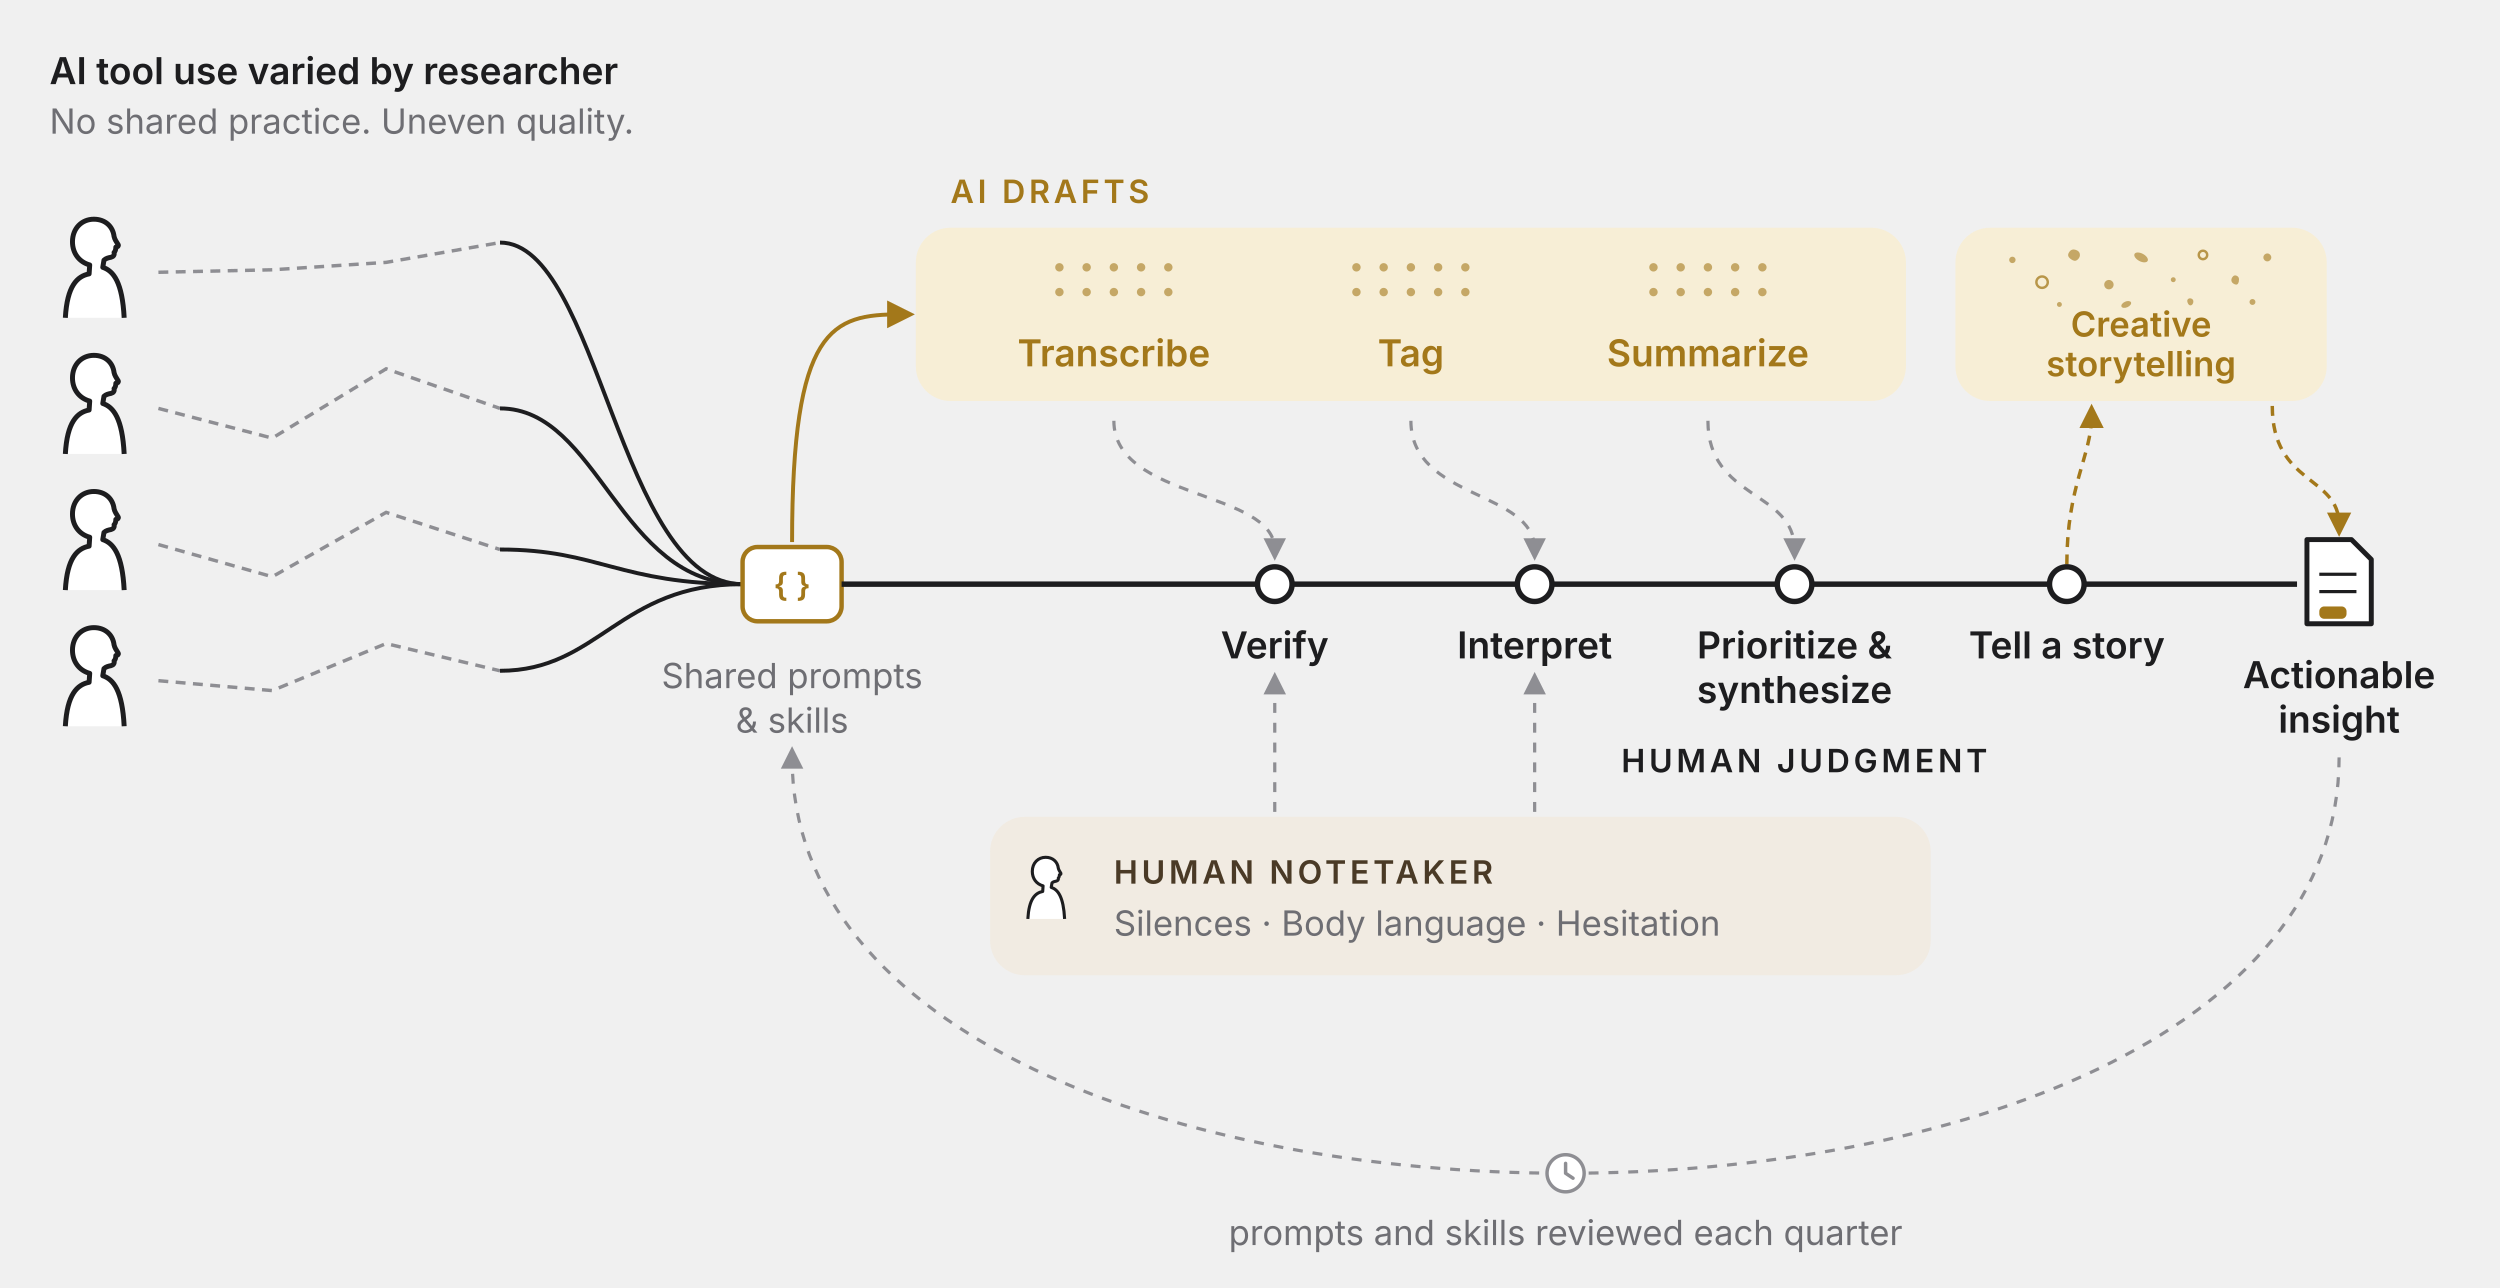
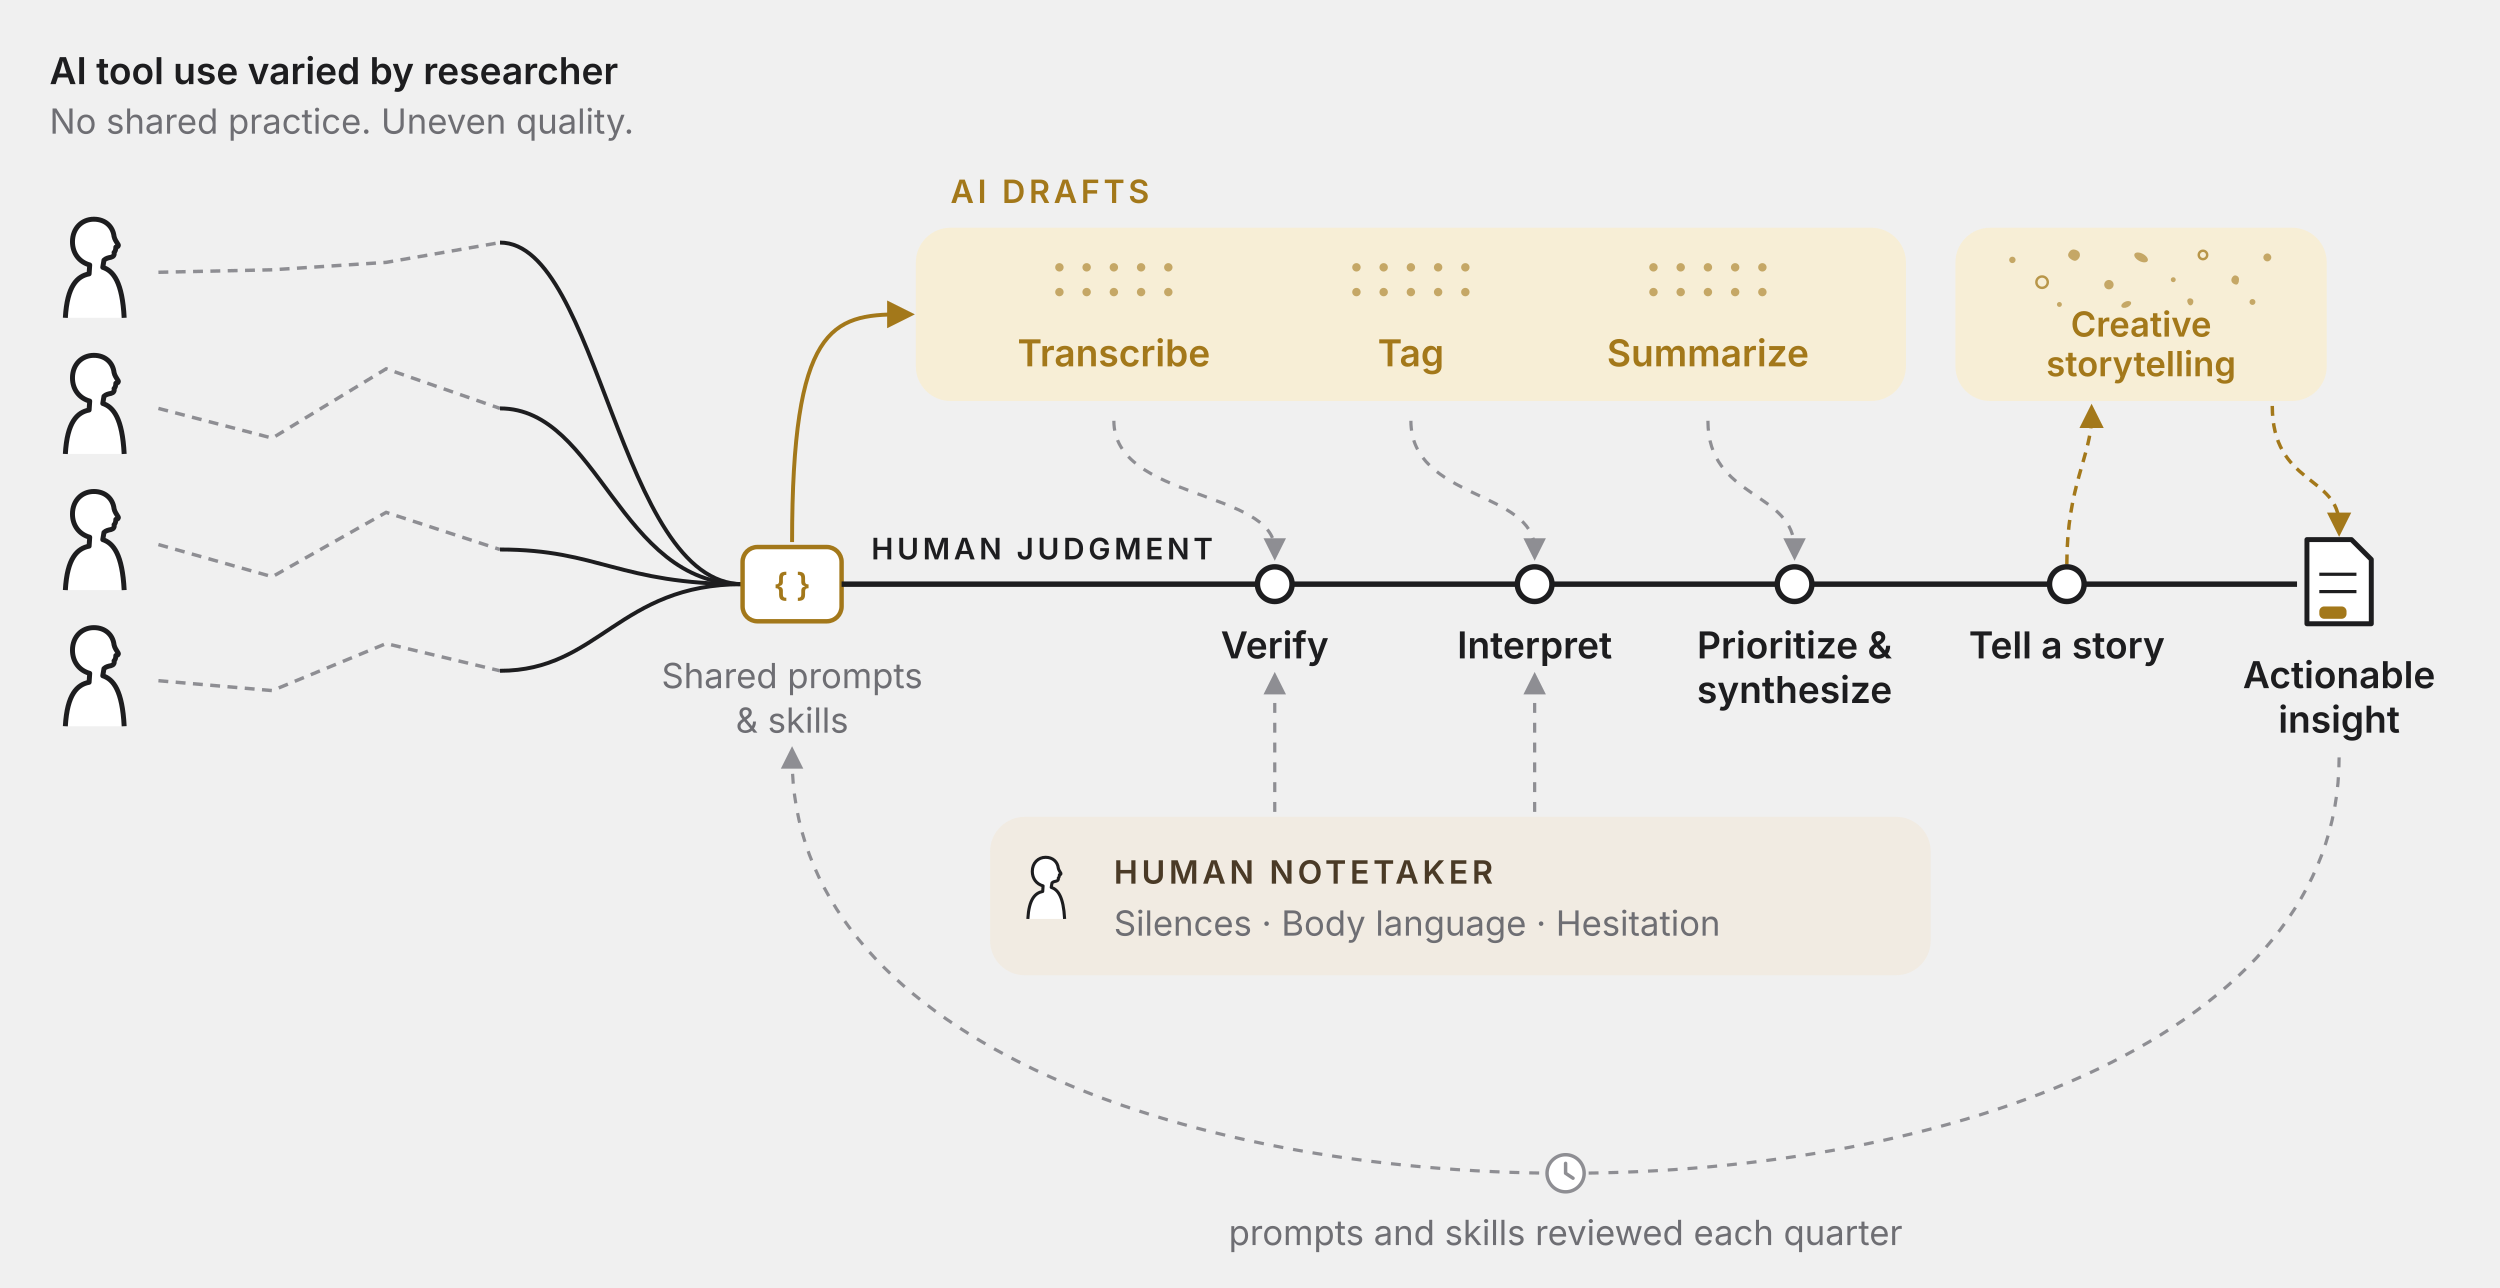
<svg xmlns="http://www.w3.org/2000/svg" viewBox="0 0 1010 520" fill="#1d1d1f" font-family="-apple-system, BlinkMacSystemFont, 'SF Pro Text', 'Helvetica Neue', Inter, Arial, sans-serif">
  <defs>
    <marker id="ar" viewBox="0 0 10 10" refX="5" refY="5" markerWidth="7" markerHeight="7" orient="auto-start-reverse">
      <path d="M0 0 L10 5 L0 10z" fill="#8e8e93" />
    </marker>
    <marker id="aa" viewBox="0 0 10 10" refX="5" refY="5" markerWidth="7" markerHeight="7" orient="auto-start-reverse">
      <path d="M0 0 L10 5 L0 10z" fill="#a3781a" />
    </marker>
  </defs>
  <text x="20" y="34" font-size="15" font-weight="600" fill="#1d1d1f" text-anchor="start">AI tool use varied by researcher</text>
  <text x="20" y="54" font-size="14" font-weight="400" fill="#6e6e73" text-anchor="start">No shared practice. Uneven quality.</text>
  <g>
    <g transform="translate(18 72) scale(0.12)">
      <path d="M70 470 C76 362 110 330 150 322 L152 292 C116 282 94 252 94 214 C94 168 126 138 166 138 C204 138 230 162 234 196 C236 206 242 214 248 224 C250 228 246 232 240 232 C240 240 238 246 234 250 C236 258 232 264 224 266 C214 268 206 270 200 276 L196 300 C232 312 262 350 268 470" fill="#fff" stroke="#1d1d1f" stroke-width="16.7" stroke-linejoin="round" />
    </g>
    <path d="M64 110 L110 109 L156 106 L202 98" fill="none" stroke="#8e8e93" stroke-width="1.4" stroke-dasharray="4 3" />
    <path d="M202 98 C242 98, 250 236, 300 236" fill="none" stroke="#1d1d1f" stroke-width="1.6" />
    <g transform="translate(18 127) scale(0.12)">
      <path d="M70 470 C76 362 110 330 150 322 L152 292 C116 282 94 252 94 214 C94 168 126 138 166 138 C204 138 230 162 234 196 C236 206 242 214 248 224 C250 228 246 232 240 232 C240 240 238 246 234 250 C236 258 232 264 224 266 C214 268 206 270 200 276 L196 300 C232 312 262 350 268 470" fill="#fff" stroke="#1d1d1f" stroke-width="16.7" stroke-linejoin="round" />
    </g>
    <path d="M64 165 L110 177 L156 149 L202 165" fill="none" stroke="#8e8e93" stroke-width="1.4" stroke-dasharray="4 3" />
    <path d="M202 165 C242 165, 250 236, 300 236" fill="none" stroke="#1d1d1f" stroke-width="1.6" />
    <g transform="translate(18 182) scale(0.12)">
      <path d="M70 470 C76 362 110 330 150 322 L152 292 C116 282 94 252 94 214 C94 168 126 138 166 138 C204 138 230 162 234 196 C236 206 242 214 248 224 C250 228 246 232 240 232 C240 240 238 246 234 250 C236 258 232 264 224 266 C214 268 206 270 200 276 L196 300 C232 312 262 350 268 470" fill="#fff" stroke="#1d1d1f" stroke-width="16.7" stroke-linejoin="round" />
    </g>
    <path d="M64 220 L110 233 L156 207 L202 222" fill="none" stroke="#8e8e93" stroke-width="1.4" stroke-dasharray="4 3" />
    <path d="M202 222 C242 222, 250 236, 300 236" fill="none" stroke="#1d1d1f" stroke-width="1.6" />
    <g transform="translate(18 237) scale(0.12)">
      <path d="M70 470 C76 362 110 330 150 322 L152 292 C116 282 94 252 94 214 C94 168 126 138 166 138 C204 138 230 162 234 196 C236 206 242 214 248 224 C250 228 246 232 240 232 C240 240 238 246 234 250 C236 258 232 264 224 266 C214 268 206 270 200 276 L196 300 C232 312 262 350 268 470" fill="#fff" stroke="#1d1d1f" stroke-width="16.7" stroke-linejoin="round" />
    </g>
    <path d="M64 275 L110 279 L156 260 L202 271" fill="none" stroke="#8e8e93" stroke-width="1.4" stroke-dasharray="4 3" />
    <path d="M202 271 C242 271, 250 236, 300 236" fill="none" stroke="#1d1d1f" stroke-width="1.6" />
    <rect x="300" y="221" width="40" height="30" rx="6" fill="#fff" stroke="#a3781a" stroke-width="1.8" />
    <text x="320" y="241" font-size="13" font-weight="600" fill="#a3781a" text-anchor="middle">{ }</text>
    <text x="320" y="278" font-size="14" font-weight="400" fill="#6e6e73" text-anchor="middle">Shared prompts</text>
    <text x="320" y="296" font-size="14" font-weight="400" fill="#6e6e73" text-anchor="middle">&amp; skills</text>
    <rect x="370" y="92" width="400" height="70" rx="14" fill="#f7eed6" />
    <text x="384" y="82" font-size="13" font-weight="600" fill="#a3781a" text-anchor="start" letter-spacing="1.5">AI DRAFTS</text>
    <path d="M320 219 C320 132, 336 127, 364 127" fill="none" stroke="#a3781a" stroke-width="1.6" marker-end="url(#aa)" />
    <circle cx="428" cy="108" r="1.7" fill="#a3781a" opacity=".6">
      <animate attributeName="r" dur="23.12s" repeatCount="indefinite" values="1.7;1.7;2.7;1.7;1.7" keyTimes="0;0.306;0.322;0.336;1" calcMode="spline" keySplines="0 0 1 1;.4 0 .6 1;.4 0 .6 1;0 0 1 1" />
      <animate attributeName="opacity" dur="23.12s" repeatCount="indefinite" values=".6;.6;1;.6;.6" keyTimes="0;0.306;0.322;0.336;1" />
    </circle>
    <circle cx="428" cy="118" r="1.7" fill="#a3781a" opacity=".6">
      <animate attributeName="r" dur="23.12s" repeatCount="indefinite" values="1.7;1.7;2.7;1.7;1.7" keyTimes="0;0.306;0.322;0.336;1" calcMode="spline" keySplines="0 0 1 1;.4 0 .6 1;.4 0 .6 1;0 0 1 1" />
      <animate attributeName="opacity" dur="23.12s" repeatCount="indefinite" values=".6;.6;1;.6;.6" keyTimes="0;0.306;0.322;0.336;1" />
    </circle>
    <circle cx="439" cy="108" r="1.7" fill="#a3781a" opacity=".6">
      <animate attributeName="r" dur="23.12s" repeatCount="indefinite" values="1.7;1.7;2.7;1.7;1.7" keyTimes="0;0.311;0.325;0.339;1" calcMode="spline" keySplines="0 0 1 1;.4 0 .6 1;.4 0 .6 1;0 0 1 1" />
      <animate attributeName="opacity" dur="23.12s" repeatCount="indefinite" values=".6;.6;1;.6;.6" keyTimes="0;0.311;0.325;0.339;1" />
    </circle>
    <circle cx="439" cy="118" r="1.7" fill="#a3781a" opacity=".6">
      <animate attributeName="r" dur="23.12s" repeatCount="indefinite" values="1.7;1.7;2.7;1.7;1.7" keyTimes="0;0.311;0.325;0.339;1" calcMode="spline" keySplines="0 0 1 1;.4 0 .6 1;.4 0 .6 1;0 0 1 1" />
      <animate attributeName="opacity" dur="23.12s" repeatCount="indefinite" values=".6;.6;1;.6;.6" keyTimes="0;0.311;0.325;0.339;1" />
    </circle>
    <circle cx="450" cy="108" r="1.7" fill="#a3781a" opacity=".6">
      <animate attributeName="r" dur="23.12s" repeatCount="indefinite" values="1.7;1.7;2.7;1.7;1.7" keyTimes="0;0.315;0.329;0.343;1" calcMode="spline" keySplines="0 0 1 1;.4 0 .6 1;.4 0 .6 1;0 0 1 1" />
      <animate attributeName="opacity" dur="23.12s" repeatCount="indefinite" values=".6;.6;1;.6;.6" keyTimes="0;0.315;0.329;0.343;1" />
    </circle>
    <circle cx="450" cy="118" r="1.7" fill="#a3781a" opacity=".6">
      <animate attributeName="r" dur="23.12s" repeatCount="indefinite" values="1.7;1.7;2.7;1.7;1.7" keyTimes="0;0.315;0.329;0.343;1" calcMode="spline" keySplines="0 0 1 1;.4 0 .6 1;.4 0 .6 1;0 0 1 1" />
      <animate attributeName="opacity" dur="23.12s" repeatCount="indefinite" values=".6;.6;1;.6;.6" keyTimes="0;0.315;0.329;0.343;1" />
    </circle>
    <circle cx="461" cy="108" r="1.7" fill="#a3781a" opacity=".6">
      <animate attributeName="r" dur="23.12s" repeatCount="indefinite" values="1.7;1.7;2.7;1.7;1.7" keyTimes="0;0.318;0.332;0.346;1" calcMode="spline" keySplines="0 0 1 1;.4 0 .6 1;.4 0 .6 1;0 0 1 1" />
      <animate attributeName="opacity" dur="23.12s" repeatCount="indefinite" values=".6;.6;1;.6;.6" keyTimes="0;0.318;0.332;0.346;1" />
    </circle>
    <circle cx="461" cy="118" r="1.7" fill="#a3781a" opacity=".6">
      <animate attributeName="r" dur="23.12s" repeatCount="indefinite" values="1.7;1.7;2.7;1.7;1.7" keyTimes="0;0.318;0.332;0.346;1" calcMode="spline" keySplines="0 0 1 1;.4 0 .6 1;.4 0 .6 1;0 0 1 1" />
      <animate attributeName="opacity" dur="23.12s" repeatCount="indefinite" values=".6;.6;1;.6;.6" keyTimes="0;0.318;0.332;0.346;1" />
    </circle>
    <circle cx="472" cy="108" r="1.7" fill="#a3781a" opacity=".6">
      <animate attributeName="r" dur="23.12s" repeatCount="indefinite" values="1.7;1.7;2.7;1.7;1.7" keyTimes="0;0.322;0.336;0.35;1" calcMode="spline" keySplines="0 0 1 1;.4 0 .6 1;.4 0 .6 1;0 0 1 1" />
      <animate attributeName="opacity" dur="23.12s" repeatCount="indefinite" values=".6;.6;1;.6;.6" keyTimes="0;0.322;0.336;0.35;1" />
    </circle>
    <circle cx="472" cy="118" r="1.7" fill="#a3781a" opacity=".6">
      <animate attributeName="r" dur="23.12s" repeatCount="indefinite" values="1.7;1.7;2.7;1.7;1.7" keyTimes="0;0.322;0.336;0.35;1" calcMode="spline" keySplines="0 0 1 1;.4 0 .6 1;.4 0 .6 1;0 0 1 1" />
      <animate attributeName="opacity" dur="23.12s" repeatCount="indefinite" values=".6;.6;1;.6;.6" keyTimes="0;0.322;0.336;0.35;1" />
    </circle>
    <text x="450" y="148" font-size="15" font-weight="600" fill="#a3781a" text-anchor="middle">Transcribe</text>
    <circle cx="548" cy="108" r="1.7" fill="#a3781a" opacity=".6">
      <animate attributeName="r" dur="23.12s" repeatCount="indefinite" values="1.7;1.7;2.7;1.7;1.7" keyTimes="0;0.325;0.339;0.353;1" calcMode="spline" keySplines="0 0 1 1;.4 0 .6 1;.4 0 .6 1;0 0 1 1" />
      <animate attributeName="opacity" dur="23.12s" repeatCount="indefinite" values=".6;.6;1;.6;.6" keyTimes="0;0.325;0.339;0.353;1" />
    </circle>
    <circle cx="548" cy="118" r="1.7" fill="#a3781a" opacity=".6">
      <animate attributeName="r" dur="23.12s" repeatCount="indefinite" values="1.7;1.7;2.7;1.7;1.7" keyTimes="0;0.325;0.339;0.353;1" calcMode="spline" keySplines="0 0 1 1;.4 0 .6 1;.4 0 .6 1;0 0 1 1" />
      <animate attributeName="opacity" dur="23.12s" repeatCount="indefinite" values=".6;.6;1;.6;.6" keyTimes="0;0.325;0.339;0.353;1" />
    </circle>
    <circle cx="559" cy="108" r="1.7" fill="#a3781a" opacity=".6">
      <animate attributeName="r" dur="23.12s" repeatCount="indefinite" values="1.7;1.7;2.7;1.7;1.7" keyTimes="0;0.329;0.343;0.357;1" calcMode="spline" keySplines="0 0 1 1;.4 0 .6 1;.4 0 .6 1;0 0 1 1" />
      <animate attributeName="opacity" dur="23.12s" repeatCount="indefinite" values=".6;.6;1;.6;.6" keyTimes="0;0.329;0.343;0.357;1" />
    </circle>
    <circle cx="559" cy="118" r="1.7" fill="#a3781a" opacity=".6">
      <animate attributeName="r" dur="23.12s" repeatCount="indefinite" values="1.7;1.7;2.7;1.7;1.7" keyTimes="0;0.329;0.343;0.357;1" calcMode="spline" keySplines="0 0 1 1;.4 0 .6 1;.4 0 .6 1;0 0 1 1" />
      <animate attributeName="opacity" dur="23.12s" repeatCount="indefinite" values=".6;.6;1;.6;.6" keyTimes="0;0.329;0.343;0.357;1" />
    </circle>
    <circle cx="570" cy="108" r="1.7" fill="#a3781a" opacity=".6">
      <animate attributeName="r" dur="23.12s" repeatCount="indefinite" values="1.7;1.7;2.7;1.7;1.7" keyTimes="0;0.332;0.346;0.36;1" calcMode="spline" keySplines="0 0 1 1;.4 0 .6 1;.4 0 .6 1;0 0 1 1" />
      <animate attributeName="opacity" dur="23.12s" repeatCount="indefinite" values=".6;.6;1;.6;.6" keyTimes="0;0.332;0.346;0.36;1" />
    </circle>
    <circle cx="570" cy="118" r="1.7" fill="#a3781a" opacity=".6">
      <animate attributeName="r" dur="23.12s" repeatCount="indefinite" values="1.7;1.7;2.7;1.7;1.7" keyTimes="0;0.332;0.346;0.36;1" calcMode="spline" keySplines="0 0 1 1;.4 0 .6 1;.4 0 .6 1;0 0 1 1" />
      <animate attributeName="opacity" dur="23.12s" repeatCount="indefinite" values=".6;.6;1;.6;.6" keyTimes="0;0.332;0.346;0.36;1" />
    </circle>
    <circle cx="581" cy="108" r="1.7" fill="#a3781a" opacity=".6">
      <animate attributeName="r" dur="23.12s" repeatCount="indefinite" values="1.7;1.7;2.7;1.7;1.7" keyTimes="0;0.336;0.35;0.364;1" calcMode="spline" keySplines="0 0 1 1;.4 0 .6 1;.4 0 .6 1;0 0 1 1" />
      <animate attributeName="opacity" dur="23.12s" repeatCount="indefinite" values=".6;.6;1;.6;.6" keyTimes="0;0.336;0.35;0.364;1" />
    </circle>
    <circle cx="581" cy="118" r="1.7" fill="#a3781a" opacity=".6">
      <animate attributeName="r" dur="23.12s" repeatCount="indefinite" values="1.7;1.7;2.7;1.7;1.7" keyTimes="0;0.336;0.35;0.364;1" calcMode="spline" keySplines="0 0 1 1;.4 0 .6 1;.4 0 .6 1;0 0 1 1" />
      <animate attributeName="opacity" dur="23.12s" repeatCount="indefinite" values=".6;.6;1;.6;.6" keyTimes="0;0.336;0.35;0.364;1" />
    </circle>
    <circle cx="592" cy="108" r="1.7" fill="#a3781a" opacity=".6">
      <animate attributeName="r" dur="23.12s" repeatCount="indefinite" values="1.7;1.7;2.7;1.7;1.7" keyTimes="0;0.339;0.353;0.367;1" calcMode="spline" keySplines="0 0 1 1;.4 0 .6 1;.4 0 .6 1;0 0 1 1" />
      <animate attributeName="opacity" dur="23.12s" repeatCount="indefinite" values=".6;.6;1;.6;.6" keyTimes="0;0.339;0.353;0.367;1" />
    </circle>
    <circle cx="592" cy="118" r="1.7" fill="#a3781a" opacity=".6">
      <animate attributeName="r" dur="23.12s" repeatCount="indefinite" values="1.7;1.7;2.7;1.7;1.7" keyTimes="0;0.339;0.353;0.367;1" calcMode="spline" keySplines="0 0 1 1;.4 0 .6 1;.4 0 .6 1;0 0 1 1" />
      <animate attributeName="opacity" dur="23.12s" repeatCount="indefinite" values=".6;.6;1;.6;.6" keyTimes="0;0.339;0.353;0.367;1" />
    </circle>
    <text x="570" y="148" font-size="15" font-weight="600" fill="#a3781a" text-anchor="middle">Tag</text>
    <circle cx="668" cy="108" r="1.7" fill="#a3781a" opacity=".6">
      <animate attributeName="r" dur="23.12s" repeatCount="indefinite" values="1.7;1.7;2.7;1.7;1.7" keyTimes="0;0.343;0.357;0.371;1" calcMode="spline" keySplines="0 0 1 1;.4 0 .6 1;.4 0 .6 1;0 0 1 1" />
      <animate attributeName="opacity" dur="23.12s" repeatCount="indefinite" values=".6;.6;1;.6;.6" keyTimes="0;0.343;0.357;0.371;1" />
    </circle>
    <circle cx="668" cy="118" r="1.7" fill="#a3781a" opacity=".6">
      <animate attributeName="r" dur="23.12s" repeatCount="indefinite" values="1.7;1.7;2.7;1.7;1.7" keyTimes="0;0.343;0.357;0.371;1" calcMode="spline" keySplines="0 0 1 1;.4 0 .6 1;.4 0 .6 1;0 0 1 1" />
      <animate attributeName="opacity" dur="23.12s" repeatCount="indefinite" values=".6;.6;1;.6;.6" keyTimes="0;0.343;0.357;0.371;1" />
    </circle>
    <circle cx="679" cy="108" r="1.7" fill="#a3781a" opacity=".6">
      <animate attributeName="r" dur="23.12s" repeatCount="indefinite" values="1.7;1.7;2.7;1.7;1.7" keyTimes="0;0.346;0.36;0.374;1" calcMode="spline" keySplines="0 0 1 1;.4 0 .6 1;.4 0 .6 1;0 0 1 1" />
      <animate attributeName="opacity" dur="23.12s" repeatCount="indefinite" values=".6;.6;1;.6;.6" keyTimes="0;0.346;0.36;0.374;1" />
    </circle>
    <circle cx="679" cy="118" r="1.7" fill="#a3781a" opacity=".6">
      <animate attributeName="r" dur="23.12s" repeatCount="indefinite" values="1.7;1.7;2.7;1.7;1.7" keyTimes="0;0.346;0.36;0.374;1" calcMode="spline" keySplines="0 0 1 1;.4 0 .6 1;.4 0 .6 1;0 0 1 1" />
      <animate attributeName="opacity" dur="23.12s" repeatCount="indefinite" values=".6;.6;1;.6;.6" keyTimes="0;0.346;0.36;0.374;1" />
    </circle>
    <circle cx="690" cy="108" r="1.7" fill="#a3781a" opacity=".6">
      <animate attributeName="r" dur="23.12s" repeatCount="indefinite" values="1.7;1.7;2.7;1.7;1.7" keyTimes="0;0.35;0.364;0.378;1" calcMode="spline" keySplines="0 0 1 1;.4 0 .6 1;.4 0 .6 1;0 0 1 1" />
      <animate attributeName="opacity" dur="23.12s" repeatCount="indefinite" values=".6;.6;1;.6;.6" keyTimes="0;0.35;0.364;0.378;1" />
    </circle>
    <circle cx="690" cy="118" r="1.7" fill="#a3781a" opacity=".6">
      <animate attributeName="r" dur="23.12s" repeatCount="indefinite" values="1.7;1.7;2.7;1.7;1.7" keyTimes="0;0.35;0.364;0.378;1" calcMode="spline" keySplines="0 0 1 1;.4 0 .6 1;.4 0 .6 1;0 0 1 1" />
      <animate attributeName="opacity" dur="23.12s" repeatCount="indefinite" values=".6;.6;1;.6;.6" keyTimes="0;0.35;0.364;0.378;1" />
    </circle>
    <circle cx="701" cy="108" r="1.7" fill="#a3781a" opacity=".6">
      <animate attributeName="r" dur="23.12s" repeatCount="indefinite" values="1.7;1.7;2.7;1.7;1.7" keyTimes="0;0.353;0.367;0.381;1" calcMode="spline" keySplines="0 0 1 1;.4 0 .6 1;.4 0 .6 1;0 0 1 1" />
      <animate attributeName="opacity" dur="23.12s" repeatCount="indefinite" values=".6;.6;1;.6;.6" keyTimes="0;0.353;0.367;0.381;1" />
    </circle>
    <circle cx="701" cy="118" r="1.7" fill="#a3781a" opacity=".6">
      <animate attributeName="r" dur="23.12s" repeatCount="indefinite" values="1.7;1.7;2.7;1.7;1.7" keyTimes="0;0.353;0.367;0.381;1" calcMode="spline" keySplines="0 0 1 1;.4 0 .6 1;.4 0 .6 1;0 0 1 1" />
      <animate attributeName="opacity" dur="23.12s" repeatCount="indefinite" values=".6;.6;1;.6;.6" keyTimes="0;0.353;0.367;0.381;1" />
    </circle>
    <circle cx="712" cy="108" r="1.7" fill="#a3781a" opacity=".6">
      <animate attributeName="r" dur="23.12s" repeatCount="indefinite" values="1.7;1.7;2.7;1.7;1.7" keyTimes="0;0.357;0.371;0.385;1" calcMode="spline" keySplines="0 0 1 1;.4 0 .6 1;.4 0 .6 1;0 0 1 1" />
      <animate attributeName="opacity" dur="23.12s" repeatCount="indefinite" values=".6;.6;1;.6;.6" keyTimes="0;0.357;0.371;0.385;1" />
    </circle>
    <circle cx="712" cy="118" r="1.7" fill="#a3781a" opacity=".6">
      <animate attributeName="r" dur="23.12s" repeatCount="indefinite" values="1.7;1.7;2.7;1.7;1.7" keyTimes="0;0.357;0.371;0.385;1" calcMode="spline" keySplines="0 0 1 1;.4 0 .6 1;.4 0 .6 1;0 0 1 1" />
      <animate attributeName="opacity" dur="23.12s" repeatCount="indefinite" values=".6;.6;1;.6;.6" keyTimes="0;0.357;0.371;0.385;1" />
    </circle>
    <text x="690" y="148" font-size="15" font-weight="600" fill="#a3781a" text-anchor="middle">Summarize</text>
    <rect x="790" y="92" width="150" height="70" rx="14" fill="#f7eed6" />
    <g transform="translate(813.0 105)">
      <g>
        <circle r="1.3" fill="#a3781a" opacity=".6" />
        <animateTransform attributeName="transform" type="scale" dur="23.12s" repeatCount="indefinite" values="1;1;1.8;0.6;1.5;1;1" keyTimes="0;0.823;0.842;0.86;0.875;0.891;1" />
      </g>
    </g>
    <g transform="translate(825.0 114)">
      <g>
        <circle r="2.3" fill="none" stroke="#a3781a" stroke-width="1" opacity=".75" />
        <animateTransform attributeName="transform" type="scale" dur="23.12s" repeatCount="indefinite" values="1;1;1.8;0.6;1.5;1;1" keyTimes="0;0.826;0.845;0.862;0.878;0.893;1" />
      </g>
    </g>
    <g transform="translate(838.0 103)">
      <g>
        <path d="M2.24 -0.47 Q2.49 0.71 1.54 1.72 Q0.60 2.74 -0.62 2.13 Q-1.84 1.52 -2.32 0.67 Q-2.79 -0.18 -1.91 -1.36 Q-1.02 -2.54 0.48 -2.09 Q1.99 -1.64 2.24 -0.47Z" fill="#a3781a" opacity=".6" />
        <animateTransform attributeName="transform" type="scale" dur="23.12s" repeatCount="indefinite" values="1;1;1.8;0.6;1.5;1;1" keyTimes="0;0.829;0.848;0.865;0.88;0.896;1" />
      </g>
    </g>
    <g transform="translate(852.0 115)">
      <g>
        <circle r="1.9" fill="#a3781a" opacity=".6" />
        <animateTransform attributeName="transform" type="scale" dur="23.12s" repeatCount="indefinite" values="1;1;1.8;0.6;1.5;1;1" keyTimes="0;0.832;0.85;0.867;0.882;0.898;1" />
      </g>
    </g>
    <g transform="translate(865.0 104)">
      <g>
        <ellipse rx="3.0" ry="1.6" transform="rotate(28)" fill="#a3781a" opacity=".6" />
        <animateTransform attributeName="transform" type="scale" dur="23.12s" repeatCount="indefinite" values="1;1;1.8;0.6;1.5;1;1" keyTimes="0;0.835;0.853;0.869;0.885;0.9;1" />
      </g>
    </g>
    <g transform="translate(878.0 113)">
      <g>
        <circle r="1.0" fill="#a3781a" opacity=".6" />
        <animateTransform attributeName="transform" type="scale" dur="23.12s" repeatCount="indefinite" values="1;1;1.8;0.6;1.5;1;1" keyTimes="0;0.837;0.856;0.872;0.887;0.903;1" />
      </g>
    </g>
    <g transform="translate(890.0 103)">
      <g>
        <circle r="1.7" fill="none" stroke="#a3781a" stroke-width="1" opacity=".75" />
        <animateTransform attributeName="transform" type="scale" dur="23.12s" repeatCount="indefinite" values="1;1;1.8;0.6;1.5;1;1" keyTimes="0;0.84;0.858;0.874;0.889;0.905;1" />
      </g>
    </g>
    <g transform="translate(903.0 113)">
      <g>
        <path d="M1.56 -0.19 Q1.59 0.83 1.17 1.55 Q0.75 2.27 -0.29 1.80 Q-1.34 1.33 -1.50 0.48 Q-1.66 -0.36 -1.01 -1.18 Q-0.37 -2.00 0.58 -1.61 Q1.52 -1.22 1.56 -0.19Z" fill="#a3781a" opacity=".6" />
        <animateTransform attributeName="transform" type="scale" dur="23.12s" repeatCount="indefinite" values="1;1;1.8;0.6;1.5;1;1" keyTimes="0;0.843;0.861;0.876;0.892;0.907;1" />
      </g>
    </g>
    <g transform="translate(916.0 104)">
      <g>
        <circle r="1.6" fill="#a3781a" opacity=".6" />
        <animateTransform attributeName="transform" type="scale" dur="23.12s" repeatCount="indefinite" values="1;1;1.8;0.6;1.5;1;1" keyTimes="0;0.846;0.863;0.879;0.894;0.91;1" />
      </g>
    </g>
    <g transform="translate(832.0 123)">
      <g>
        <circle r="1.0" fill="#a3781a" opacity=".6" />
        <animateTransform attributeName="transform" type="scale" dur="23.12s" repeatCount="indefinite" values="1;1;1.8;0.6;1.5;1;1" keyTimes="0;0.849;0.865;0.881;0.896;0.912;1" />
      </g>
    </g>
    <g transform="translate(859.0 123)">
      <g>
        <ellipse rx="2.1" ry="1.2" transform="rotate(-24)" fill="#a3781a" opacity=".6" />
        <animateTransform attributeName="transform" type="scale" dur="23.12s" repeatCount="indefinite" values="1;1;1.8;0.6;1.5;1;1" keyTimes="0;0.851;0.868;0.883;0.899;0.914;1" />
      </g>
    </g>
    <g transform="translate(885.0 122)">
      <g>
        <path d="M1.07 -0.54 Q1.22 0.11 0.85 0.76 Q0.48 1.42 -0.15 1.37 Q-0.78 1.33 -1.18 0.33 Q-1.58 -0.67 -1.06 -1.15 Q-0.54 -1.63 0.19 -1.41 Q0.91 -1.19 1.07 -0.54Z" fill="#a3781a" opacity=".6" />
        <animateTransform attributeName="transform" type="scale" dur="23.12s" repeatCount="indefinite" values="1;1;1.8;0.6;1.5;1;1" keyTimes="0;0.854;0.87;0.886;0.901;0.917;1" />
      </g>
    </g>
    <g transform="translate(910.0 122)">
      <g>
        <circle r="1.2" fill="#a3781a" opacity=".6" />
        <animateTransform attributeName="transform" type="scale" dur="23.12s" repeatCount="indefinite" values="1;1;1.8;0.6;1.5;1;1" keyTimes="0;0.857;0.872;0.888;0.903;0.919;1" />
      </g>
    </g>
    <text x="865.0" y="136" font-size="14" font-weight="600" fill="#a3781a" text-anchor="middle">Creative</text>
    <text x="865.0" y="152" font-size="14" font-weight="600" fill="#a3781a" text-anchor="middle">storytelling</text>
    <path d="M835 228 C835 196, 845 184, 845 168" fill="none" stroke="#a3781a" stroke-width="1.4" stroke-dasharray="4 3" marker-end="url(#aa)" />
    <path d="M918 164 C918 196, 945 192, 945 212" fill="none" stroke="#a3781a" stroke-width="1.4" stroke-dasharray="4 3" marker-end="url(#aa)" />
    <line x1="340" y1="236" x2="928" y2="236" stroke="#1d1d1f" stroke-width="2.2" />
-     <text x="655" y="312" font-size="13" font-weight="600" fill="#1d1d1f" text-anchor="start" letter-spacing="1.5">HUMAN JUDGMENT</text>
+     <text x="352" y="226" font-size="12" font-weight="600" fill="#1d1d1f" text-anchor="start" letter-spacing="1.5">HUMAN JUDGMENT</text>
    <circle cx="515" cy="236" r="7" fill="#fff" stroke="#1d1d1f" stroke-width="2.2" />
    <text x="515" y="266" font-size="15" font-weight="600" fill="#1d1d1f" text-anchor="middle">Verify</text>
    <circle cx="620" cy="236" r="7" fill="#fff" stroke="#1d1d1f" stroke-width="2.2" />
    <text x="620" y="266" font-size="15" font-weight="600" fill="#1d1d1f" text-anchor="middle">Interpret</text>
    <circle cx="725" cy="236" r="7" fill="#fff" stroke="#1d1d1f" stroke-width="2.2" />
    <text x="725" y="266" font-size="15" font-weight="600" fill="#1d1d1f" text-anchor="middle">Prioritize &amp;</text>
    <text x="725" y="284" font-size="15" font-weight="600" fill="#1d1d1f" text-anchor="middle">synthesize</text>
    <circle cx="835" cy="236" r="7" fill="#fff" stroke="#1d1d1f" stroke-width="2.2" />
    <text x="835" y="266" font-size="15" font-weight="600" fill="#1d1d1f" text-anchor="middle">Tell a story</text>
    <path d="M450 170 C450 202, 515 198, 515 222" fill="none" stroke="#8e8e93" stroke-width="1.3" stroke-dasharray="4 4" marker-end="url(#ar)" />
    <path d="M570 170 C570 202, 620 198, 620 222" fill="none" stroke="#8e8e93" stroke-width="1.3" stroke-dasharray="4 4" marker-end="url(#ar)" />
    <path d="M690 170 C690 202, 725 198, 725 222" fill="none" stroke="#8e8e93" stroke-width="1.3" stroke-dasharray="4 4" marker-end="url(#ar)" />
    <g fill="#fff" stroke="#1d1d1f" stroke-width="2" stroke-linejoin="round">
      <path d="M932 218 h18 l8 8 v26 h-26z" />
      <path d="M937 232 h15 M937 239 h15" stroke-width="1.3" fill="none" />
    </g>
    <rect x="937" y="245" width="11" height="5" rx="2" fill="#a3781a" />
    <text x="945" y="278" font-size="15" font-weight="600" fill="#1d1d1f" text-anchor="middle">Actionable</text>
    <text x="945" y="296" font-size="15" font-weight="600" fill="#1d1d1f" text-anchor="middle">insight</text>
    <path d="M945 306 C945 530, 320 530, 320 306" fill="none" stroke="#8e8e93" stroke-width="1.3" stroke-dasharray="4 4" marker-end="url(#ar)" />
    <text x="632.5" y="503" font-size="14" font-weight="400" fill="#6e6e73" text-anchor="middle">prompts and skills reviewed each quarter</text>
    <g>
      <circle cx="632.5" cy="474" r="7.5" fill="#fff" stroke="#8e8e93" stroke-width="1.4" />
      <path d="M632.5 470 V474 L635.5 476" fill="none" stroke="#8e8e93" stroke-width="1.4" stroke-linecap="round" stroke-linejoin="round" />
    </g>
    <rect x="400" y="330" width="380" height="64" rx="14" fill="#f1ebe2" />
    <g transform="translate(410 336) scale(0.075)">
      <path d="M70 470 C76 362 110 330 150 322 L152 292 C116 282 94 252 94 214 C94 168 126 138 166 138 C204 138 230 162 234 196 C236 206 242 214 248 224 C250 228 246 232 240 232 C240 240 238 246 234 250 C236 258 232 264 224 266 C214 268 206 270 200 276 L196 300 C232 312 262 350 268 470" fill="#fff" stroke="#1d1d1f" stroke-width="16.7" stroke-linejoin="round" />
    </g>
    <text x="450" y="357" font-size="13" font-weight="600" fill="#4a3a26" letter-spacing="1.5" font-family="-apple-system,BlinkMacSystemFont,'SF Pro Text',Inter,Arial,sans-serif">HUMAN NOTETAKER</text>
    <text x="450" y="378" font-size="14" fill="#6e6e73" font-family="-apple-system,BlinkMacSystemFont,'SF Pro Text',Inter,Arial,sans-serif">Silences · Body language · Hesitation</text>
    <path d="M515 328 L515 276" fill="none" stroke="#8e8e93" stroke-width="1.3" stroke-dasharray="4 4" marker-end="url(#ar)" />
    <path d="M620 328 L620 276" fill="none" stroke="#8e8e93" stroke-width="1.3" stroke-dasharray="4 4" marker-end="url(#ar)" />
    <style>@media (prefers-reduced-motion: reduce){.fx{display:none}}</style>
-     <circle class="fx" r="3.5" fill="#8b2a2f" opacity="0">
+     <circle class="fx" r="3.5" fill="#b0313a" opacity="0">
      <animateMotion dur="23.12s" repeatCount="indefinite" path="M64 110 L110 109 L156 106 L202 98 C242 98, 250 236, 300 236" keyPoints="0;0;1;1" keyTimes="0;0.008;0.171;1" calcMode="linear" />
      <animate attributeName="opacity" dur="23.12s" repeatCount="indefinite" values="0;0;1;1;0;0" keyTimes="0;0.008;0.012;0.167;0.171;1" />
    </circle>
-     <circle class="fx" r="3.5" fill="#8b2a2f" opacity="0">
+     <circle class="fx" r="3.5" fill="#b0313a" opacity="0">
      <animateMotion dur="23.12s" repeatCount="indefinite" path="M64 165 L110 177 L156 149 L202 165 C242 165, 250 236, 300 236" keyPoints="0;0;1;1" keyTimes="0;0.023;0.187;1" calcMode="linear" />
      <animate attributeName="opacity" dur="23.12s" repeatCount="indefinite" values="0;0;1;1;0;0" keyTimes="0;0.023;0.027;0.183;0.187;1" />
    </circle>
-     <circle class="fx" r="3.5" fill="#8b2a2f" opacity="0">
+     <circle class="fx" r="3.5" fill="#b0313a" opacity="0">
      <animateMotion dur="23.12s" repeatCount="indefinite" path="M64 220 L110 233 L156 207 L202 222 C242 222, 250 236, 300 236" keyPoints="0;0;1;1" keyTimes="0;0.039;0.202;1" calcMode="linear" />
      <animate attributeName="opacity" dur="23.12s" repeatCount="indefinite" values="0;0;1;1;0;0" keyTimes="0;0.039;0.043;0.199;0.202;1" />
    </circle>
-     <circle class="fx" r="3.5" fill="#8b2a2f" opacity="0">
+     <circle class="fx" r="3.5" fill="#b0313a" opacity="0">
      <animateMotion dur="23.12s" repeatCount="indefinite" path="M64 275 L110 279 L156 260 L202 271 C242 271, 250 236, 300 236" keyPoints="0;0;1;1" keyTimes="0;0.054;0.22;1" calcMode="linear" />
      <animate attributeName="opacity" dur="23.12s" repeatCount="indefinite" values="0;0;1;1;0;0" keyTimes="0;0.054;0.058;0.215;0.22;1" />
    </circle>
    <rect class="fx" x="296" y="217" width="48" height="38" rx="9" fill="none" stroke="#a3781a" stroke-width="2" opacity="0">
      <animate attributeName="opacity" dur="23.12s" repeatCount="indefinite" values="0;0;1;0;0" keyTimes="0;0.187;0.22;0.261;1" />
    </rect>
    <circle class="fx" r="4" fill="#a3781a" opacity="0">
      <animateMotion dur="23.12s" repeatCount="indefinite" path="M320 219 C320 132, 336 127, 364 127 L450 127" keyPoints="0;0;1;1" keyTimes="0;0.21;0.311;1" calcMode="linear" />
      <animate attributeName="opacity" dur="23.12s" repeatCount="indefinite" values="0;0;1;1;0;0" keyTimes="0;0.21;0.215;0.306;0.311;1" />
    </circle>
    <circle class="fx" r="4" fill="#a3781a" opacity="0">
      <animateMotion dur="23.12s" repeatCount="indefinite" path="M450 168 C450 202, 515 198, 515 236" keyPoints="0;0;1;1" keyTimes="0;0.366;0.452;1" calcMode="linear" />
      <animate attributeName="opacity" dur="23.12s" repeatCount="indefinite" values="0;0;1;1;0;0" keyTimes="0;0.366;0.37;0.448;0.452;1" />
    </circle>
    <circle class="fx" r="4" fill="#a3781a" opacity="0">
      <animateMotion dur="23.12s" repeatCount="indefinite" path="M570 168 C570 202, 620 198, 620 236" keyPoints="0;0;1;1" keyTimes="0;0.366;0.452;1" calcMode="linear" />
      <animate attributeName="opacity" dur="23.12s" repeatCount="indefinite" values="0;0;1;1;0;0" keyTimes="0;0.366;0.37;0.448;0.452;1" />
    </circle>
    <circle class="fx" r="4" fill="#a3781a" opacity="0">
      <animateMotion dur="23.12s" repeatCount="indefinite" path="M690 168 C690 202, 725 198, 725 236" keyPoints="0;0;1;1" keyTimes="0;0.366;0.452;1" calcMode="linear" />
      <animate attributeName="opacity" dur="23.12s" repeatCount="indefinite" values="0;0;1;1;0;0" keyTimes="0;0.366;0.37;0.448;0.452;1" />
    </circle>
    <g class="fx" opacity="0">
      <circle cx="0" cy="-17" r="3.8" fill="#1d1d1f" stroke="#fff" stroke-width="1.2" />
      <path d="M-6.5 -3 Q-6.5 -12 0 -12 Q6.5 -12 6.5 -3 Z" fill="#1d1d1f" stroke="#fff" stroke-width="1.2" />
      <animateMotion dur="23.12s" repeatCount="indefinite" path="M515 236 L835 236" keyPoints="0;0;0;0.328;0.328;0.656;0.656;1;1;1" keyTimes="0;0.459;0.504;0.555;0.6;0.65;0.695;0.746;0.791;1" calcMode="spline" keySplines="0 0 1 1;0 0 1 1;.45 0 .55 1;0 0 1 1;.45 0 .55 1;0 0 1 1;.45 0 .55 1;0 0 1 1;0 0 1 1" />
      <animate attributeName="opacity" dur="23.12s" repeatCount="indefinite" values="0;0;1;1;0;0" keyTimes="0;0.459;0.468;0.795;0.814;1" />
    </g>
    <circle class="fx" cx="515" cy="236" r="7" fill="#a3781a" opacity="0">
      <animate attributeName="opacity" dur="23.12s" repeatCount="indefinite" values="0;0;1;0;0" keyTimes="0;0.453;0.497;0.549;1" />
    </circle>
    <g class="fx" transform="translate(515 203)">
      <g opacity="0">
        <g>
          <ellipse cx="-3.6" cy="0" rx="2.9" ry="2.1" fill="#fff" stroke="#1d1d1f" stroke-width="1" />
          <ellipse cx="3.6" cy="0" rx="2.9" ry="2.1" fill="#fff" stroke="#1d1d1f" stroke-width="1" />
          <circle cx="-3.1" cy="0.2" r="1.1" fill="#1d1d1f" />
          <circle cx="4.1" cy="0.2" r="1.1" fill="#1d1d1f" />
          <animateTransform attributeName="transform" type="translate" dur="23.12s" repeatCount="indefinite" values="0 4;0 4;0 0;0 0;0 -1;0 -1" keyTimes="0;0.463;0.474;0.497;0.508;1" />
        </g>
        <animate attributeName="opacity" dur="23.12s" repeatCount="indefinite" values="0;0;1;1;0;0" keyTimes="0;0.463;0.474;0.497;0.508;1" />
      </g>
    </g>
    <circle class="fx" cx="620" cy="236" r="7" fill="#a3781a" opacity="0">
      <animate attributeName="opacity" dur="23.12s" repeatCount="indefinite" values="0;0;1;0;0" keyTimes="0;0.54;0.592;0.644;1" />
    </circle>
    <g class="fx" transform="translate(620 203)">
      <g opacity="0">
        <g>
          <ellipse cx="-3.6" cy="0" rx="2.9" ry="2.1" fill="#fff" stroke="#1d1d1f" stroke-width="1" />
          <ellipse cx="3.6" cy="0" rx="2.9" ry="2.1" fill="#fff" stroke="#1d1d1f" stroke-width="1" />
          <circle cx="-3.1" cy="0.2" r="1.1" fill="#1d1d1f" />
          <circle cx="4.1" cy="0.2" r="1.1" fill="#1d1d1f" />
          <animateTransform attributeName="transform" type="translate" dur="23.12s" repeatCount="indefinite" values="0 4;0 4;0 0;0 0;0 -1;0 -1" keyTimes="0;0.558;0.569;0.592;0.603;1" />
        </g>
        <animate attributeName="opacity" dur="23.12s" repeatCount="indefinite" values="0;0;1;1;0;0" keyTimes="0;0.558;0.569;0.592;0.603;1" />
      </g>
    </g>
    <circle class="fx" cx="725" cy="236" r="7" fill="#a3781a" opacity="0">
      <animate attributeName="opacity" dur="23.12s" repeatCount="indefinite" values="0;0;1;0;0" keyTimes="0;0.636;0.689;0.74;1" />
    </circle>
    <g class="fx" transform="translate(725 203)">
      <g opacity="0">
        <g>
          <ellipse cx="-3.6" cy="0" rx="2.9" ry="2.1" fill="#fff" stroke="#1d1d1f" stroke-width="1" />
          <ellipse cx="3.6" cy="0" rx="2.9" ry="2.1" fill="#fff" stroke="#1d1d1f" stroke-width="1" />
          <circle cx="-3.1" cy="0.2" r="1.1" fill="#1d1d1f" />
          <circle cx="4.1" cy="0.2" r="1.1" fill="#1d1d1f" />
          <animateTransform attributeName="transform" type="translate" dur="23.12s" repeatCount="indefinite" values="0 4;0 4;0 0;0 0;0 -1;0 -1" keyTimes="0;0.654;0.665;0.688;0.699;1" />
        </g>
        <animate attributeName="opacity" dur="23.12s" repeatCount="indefinite" values="0;0;1;1;0;0" keyTimes="0;0.654;0.665;0.688;0.699;1" />
      </g>
    </g>
    <circle class="fx" cx="835" cy="236" r="7" fill="#a3781a" opacity="0">
      <animate attributeName="opacity" dur="23.12s" repeatCount="indefinite" values="0;0;1;0;0" keyTimes="0;0.732;0.783;0.814;1" />
    </circle>
    <g class="fx" transform="translate(835 203)">
      <g opacity="0">
        <g>
          <ellipse cx="-3.6" cy="0" rx="2.9" ry="2.1" fill="#fff" stroke="#1d1d1f" stroke-width="1" />
          <ellipse cx="3.6" cy="0" rx="2.9" ry="2.1" fill="#fff" stroke="#1d1d1f" stroke-width="1" />
          <circle cx="-3.1" cy="0.2" r="1.1" fill="#1d1d1f" />
          <circle cx="4.1" cy="0.2" r="1.1" fill="#1d1d1f" />
          <animateTransform attributeName="transform" type="translate" dur="23.12s" repeatCount="indefinite" values="0 4;0 4;0 0;0 0;0 -1;0 -1" keyTimes="0;0.749;0.76;0.783;0.792;1" />
        </g>
        <animate attributeName="opacity" dur="23.12s" repeatCount="indefinite" values="0;0;1;1;0;0" keyTimes="0;0.749;0.76;0.783;0.792;1" />
      </g>
    </g>
    <circle class="fx" r="4" fill="#a3781a" opacity="0">
      <animateMotion dur="23.12s" repeatCount="indefinite" path="M835 228 C835 196, 845 184, 845 168" keyPoints="0;0;1;1" keyTimes="0;0.791;0.823;1" calcMode="linear" />
      <animate attributeName="opacity" dur="23.12s" repeatCount="indefinite" values="0;0;1;1;0;0" keyTimes="0;0.791;0.795;0.819;0.823;1" />
    </circle>
    <circle class="fx" r="4" fill="#a3781a" opacity="0">
      <animateMotion dur="23.12s" repeatCount="indefinite" path="M918 164 C918 196, 945 192, 945 212" keyPoints="0;0;1;1" keyTimes="0;0.828;0.856;1" calcMode="linear" />
      <animate attributeName="opacity" dur="23.12s" repeatCount="indefinite" values="0;0;1;1;0;0" keyTimes="0;0.828;0.833;0.851;0.856;1" />
    </circle>
    <g class="fx" transform="translate(965 214)">
      <g opacity="0">
        <path d="M0 -7 Q0.98 -0.98 7 0 Q0.98 0.98 0 7 Q-0.98 0.98 -7 0 Q-0.98 -0.98 0 -7 Z" fill="#a3781a" />
        <animate attributeName="opacity" dur="23.12s" repeatCount="indefinite" values="0;0;1;0;0" keyTimes="0;0.856;0.896;0.938;1" />
        <animateTransform attributeName="transform" type="scale" dur="23.12s" repeatCount="indefinite" values="0.2;0.2;1.1;0.6;0.2" keyTimes="0;0.856;0.896;0.938;1" />
      </g>
    </g>
    <g class="fx" transform="translate(974 228)">
      <g opacity="0">
        <path d="M0 -4 Q0.56 -0.56 4 0 Q0.56 0.56 0 4 Q-0.56 0.56 -4 0 Q-0.56 -0.56 0 -4 Z" fill="#a3781a" />
        <animate attributeName="opacity" dur="23.12s" repeatCount="indefinite" values="0;0;1;0;0" keyTimes="0;0.868;0.907;0.946;1" />
        <animateTransform attributeName="transform" type="scale" dur="23.12s" repeatCount="indefinite" values="0.2;0.2;1.1;0.6;0.2" keyTimes="0;0.868;0.907;0.946;1" />
      </g>
    </g>
    <g class="fx" transform="translate(924 210)">
      <g opacity="0">
        <path d="M0 -3.5 Q0.49 -0.49 3.5 0 Q0.49 0.49 0 3.5 Q-0.49 0.49 -3.5 0 Q-0.49 -0.49 0 -3.5 Z" fill="#a3781a" />
        <animate attributeName="opacity" dur="23.12s" repeatCount="indefinite" values="0;0;1;0;0" keyTimes="0;0.875;0.914;0.953;1" />
        <animateTransform attributeName="transform" type="scale" dur="23.12s" repeatCount="indefinite" values="0.2;0.2;1.1;0.6;0.2" keyTimes="0;0.875;0.914;0.953;1" />
      </g>
    </g>
  </g>
  <circle class="fx" r="4" fill="#8a6d4a" opacity="0">
    <animateMotion dur="23.12s" repeatCount="indefinite" path="M515 328 L515 236" keyPoints="0;0;1;1" keyTimes="0;0.366;0.452;1" calcMode="linear" />
    <animate attributeName="opacity" dur="23.12s" repeatCount="indefinite" values="0;0;1;1;0;0" keyTimes="0;0.366;0.37;0.448;0.452;1" />
  </circle>
  <circle class="fx" r="4" fill="#8a6d4a" opacity="0">
    <animateMotion dur="23.12s" repeatCount="indefinite" path="M620 328 L620 236" keyPoints="0;0;1;1" keyTimes="0;0.366;0.452;1" calcMode="linear" />
    <animate attributeName="opacity" dur="23.12s" repeatCount="indefinite" values="0;0;1;1;0;0" keyTimes="0;0.366;0.37;0.448;0.452;1" />
  </circle>
  <rect class="fx" x="398" y="328" width="384" height="68" rx="15" fill="none" stroke="#8a6d4a" stroke-width="1.6" opacity="0">
    <animate attributeName="opacity" dur="23.12s" repeatCount="indefinite" values="0;0;.8;0;0" keyTimes="0;0.33;0.37;0.45;1" />
  </rect>
</svg>
